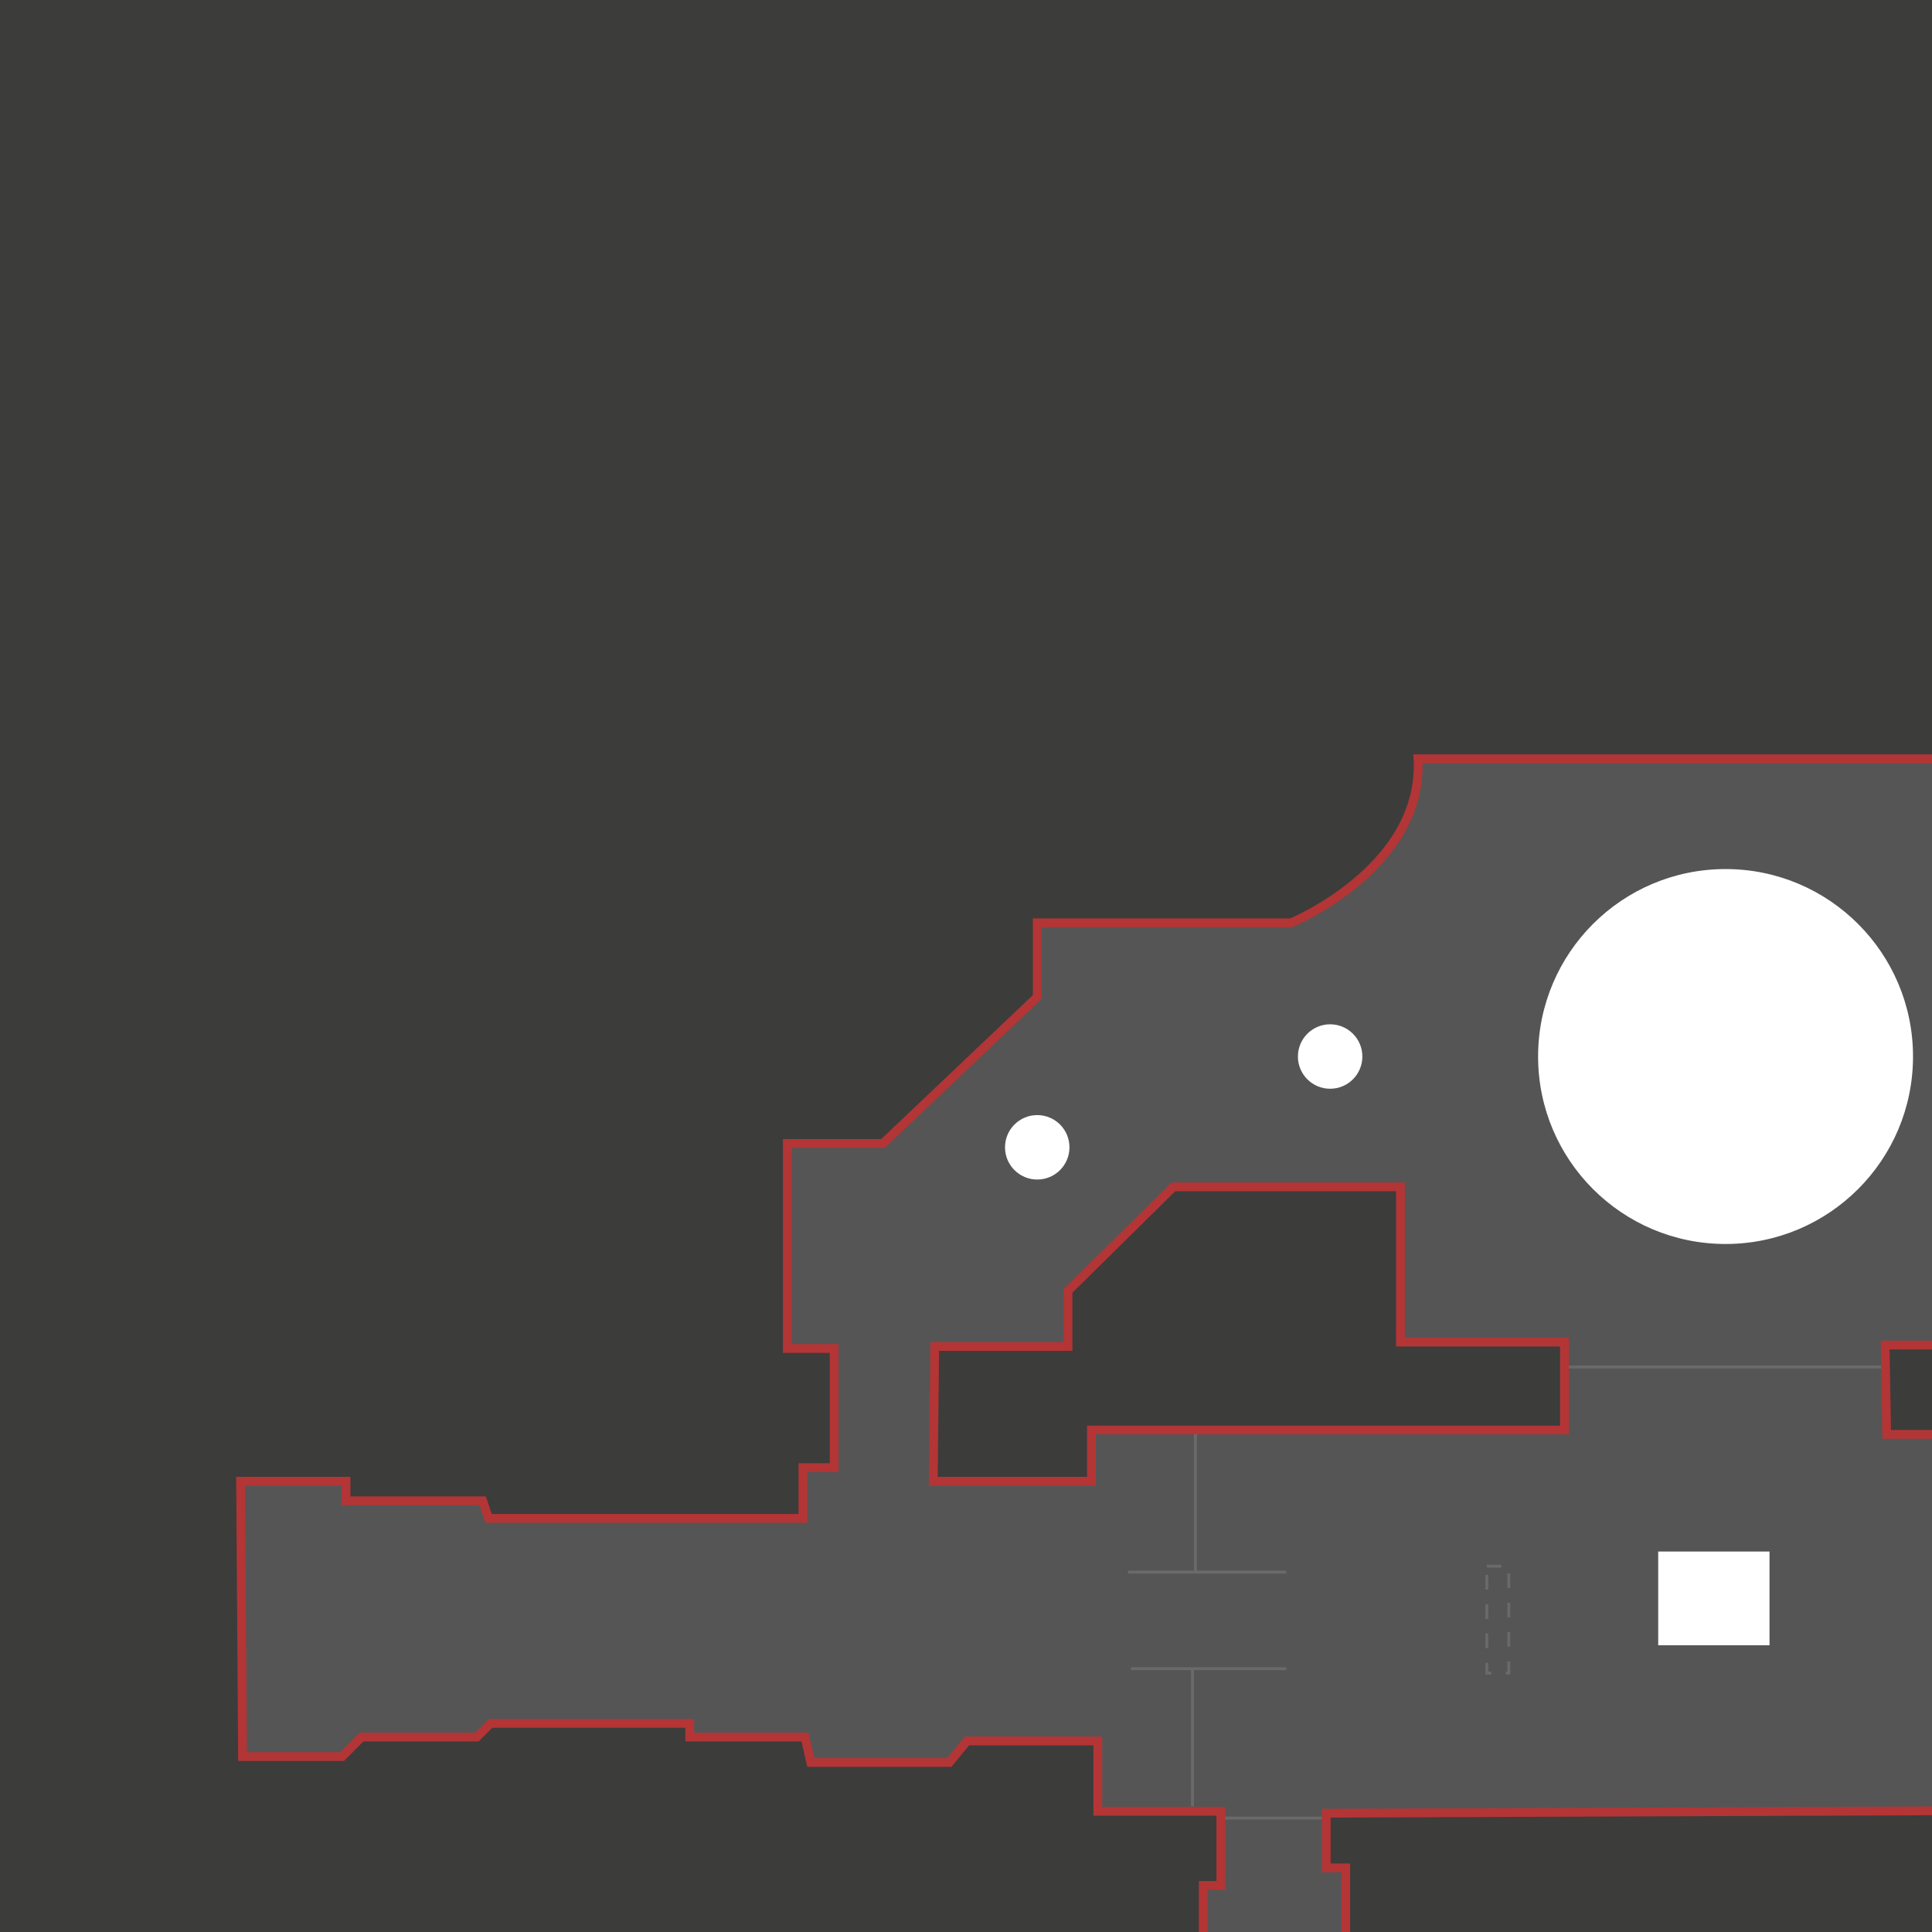
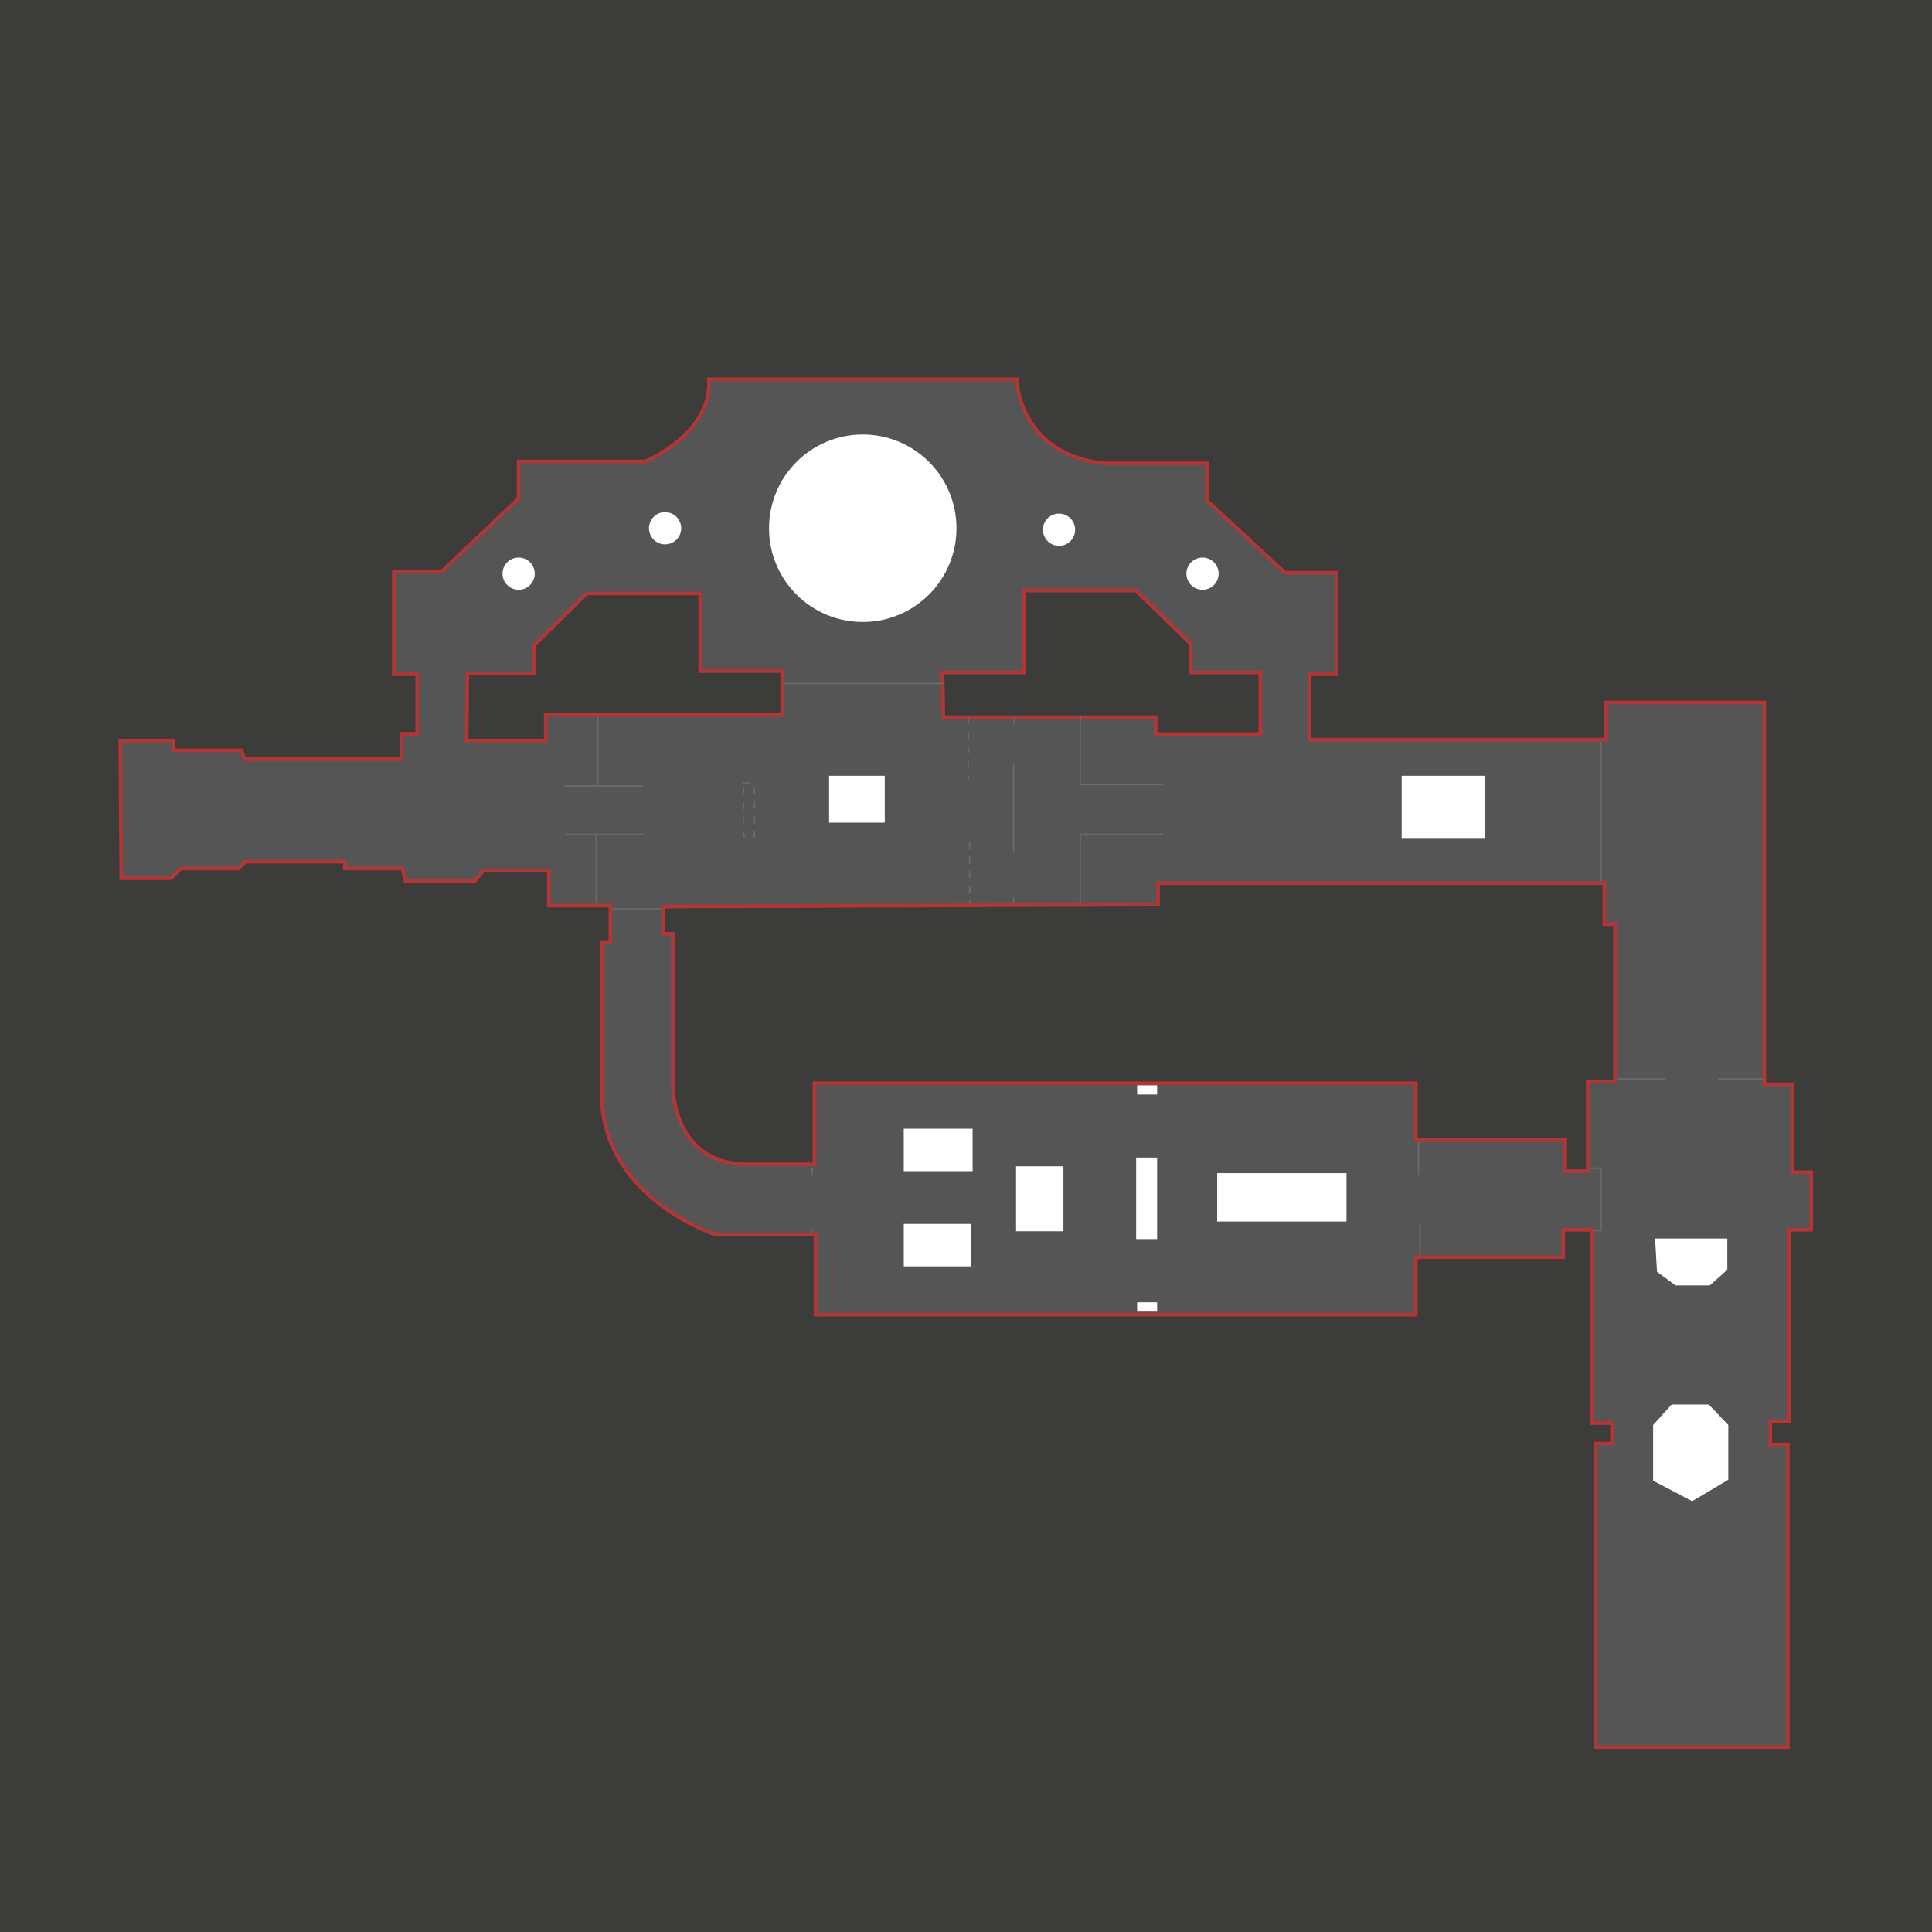
- <svg xmlns="http://www.w3.org/2000/svg" version="1.2" baseProfile="tiny" id="Layer_1" x="0px" y="0px" viewBox="0 0 512 512" xml:space="preserve">
-   <g>
-     <g id="ArtboardBorder_x2F_Fences">
-       <rect fill="#3C3C3B" width="512" height="512" />
-     </g>
-     <g id="Ground_Terrain">
-       <path fill="#565555" d="M63.76,392.54H91.7v5.18h36.22l1.55,4.66h83.31v-13.45h8.28v-31.57h-12.42v-54.34H234l40.88-38.81v-19.66    h67.27c0,0,35.19-14.49,33.63-43.47h163c0,0,1.04,39.33,46.05,44.5h54.85v19.66l41.4,38.29h27.43v53.82h-14.49v34.67h157.31    v-19.67h83.83V574.7h15.01v46.57H960v30.53h-11.9v101.43h-9.83v12.42h9.31v160.42H845.65V765.14h8.8v-10.87h-10.87V651.81h-15.01    v14.49h-78.14v30.53H432.19V654.4h-52.78c0,0-61.58-19.67-60.54-76.08v-78.66h4.66V480h-32.6v-18.63h-34.67l-4.66,5.69h-36.74    l-1.55-6.73h-30.53v-3.62h-52.78l-3.62,3.62H95.84l-5.17,5.18H64.27L63.76,392.54z" />
-       <path fill="#3C3C3B" d="M351.47,480.52v14.49h5.17v81.25c0,0,0,40.37,38.81,40.88h36.22v-42.95h318.76v30.02h79.17v16.56h11.9    v-47.61h14.49v-83.32h-5.69V468.1H613.82v11.39L351.47,480.52z" />
-       <polygon fill="#3C3C3B" points="247.71,356.83 283.03,356.83 283.03,342.09 310.97,314.53 371.13,314.53 371.13,355.67     414.6,355.67 414.6,378.96 289.24,378.96 289.24,392.54 247.33,392.54   " />
-       <polygon fill="#3C3C3B" points="499.59,356.45 542.67,356.45 542.67,312.98 602.05,312.98 631.16,341.31 631.16,356.45     668.03,356.45 668.03,389.05 612.53,389.05 612.53,380.12 499.98,380.12   " />
-     </g>
-     <g id="Fence_6_">
-       <line fill="none" stroke="#6A6A6B" stroke-width="0.776" stroke-miterlimit="10" x1="298.94" y1="416.61" x2="340.86" y2="416.61" />
-       <line fill="none" stroke="#6A6A6B" stroke-width="0.776" stroke-miterlimit="10" x1="299.72" y1="442.22" x2="340.86" y2="442.22" />
-       <line fill="none" stroke="#6A6A6B" stroke-width="0.776" stroke-miterlimit="10" x1="316.8" y1="379.35" x2="316.8" y2="416.61" />
-       <line fill="none" stroke="#6A6A6B" stroke-width="0.776" stroke-miterlimit="10" x1="316.02" y1="442.22" x2="316.02" y2="478.71" />
-       <line fill="none" stroke="#6A6A6B" stroke-width="0.776" stroke-miterlimit="10" x1="323.39" y1="481.81" x2="351.73" y2="481.81" />
-       <line fill="none" stroke="#6A6A6B" stroke-width="0.776" stroke-miterlimit="10" x1="414.6" y1="362.27" x2="499.98" y2="362.27" />
-       <line fill="none" stroke="#6A6A6B" stroke-width="0.776" stroke-miterlimit="10" x1="537.24" y1="404.57" x2="537.24" y2="451.54" />
-       <line fill="none" stroke="#6A6A6B" stroke-width="0.776" stroke-miterlimit="10" x1="537.62" y1="380.12" x2="537.62" y2="384" />
-       <line fill="none" stroke="#6A6A6B" stroke-width="0.776" stroke-miterlimit="10" x1="537.24" y1="479.87" x2="537.24" y2="475.6" />
-       <polyline fill="none" stroke="#6A6A6B" stroke-width="0.776" stroke-miterlimit="10" points="572.55,479.48 572.55,442.22     616.41,442.22   " />
-       <polyline fill="none" stroke="#6A6A6B" stroke-width="0.776" stroke-miterlimit="10" points="616.41,415.83 572.55,415.83     572.55,379.73   " />
-       <line fill="none" stroke="#6A6A6B" stroke-width="0.776" stroke-miterlimit="10" x1="848.49" y1="392.15" x2="848.49" y2="467.84" />
-       <line fill="none" stroke="#6A6A6B" stroke-width="0.776" stroke-miterlimit="10" x1="855.86" y1="571.86" x2="882.64" y2="571.86" />
-       <line fill="none" stroke="#6A6A6B" stroke-width="0.776" stroke-miterlimit="10" x1="910.59" y1="571.86" x2="934.65" y2="571.86" />
-       <polyline fill="none" stroke="#6A6A6B" stroke-width="0.776" stroke-miterlimit="10" points="843.45,652.2 848.49,652.2     848.49,619.21 841.51,619.21   " />
-       <line fill="none" stroke="#6A6A6B" stroke-width="0.776" stroke-miterlimit="10" x1="751.85" y1="604.07" x2="751.85" y2="622.7" />
-       <line fill="none" stroke="#6A6A6B" stroke-width="0.776" stroke-miterlimit="10" x1="752.63" y1="648.32" x2="752.63" y2="665.78" />
-       <line fill="none" stroke="#6A6A6B" stroke-width="0.776" stroke-miterlimit="10" stroke-dasharray="3.881" x1="430.12" y1="654.91" x2="430.12" y2="650.64" />
-       <line fill="none" stroke="#6A6A6B" stroke-width="0.776" stroke-miterlimit="10" stroke-dasharray="3.881" x1="430.51" y1="623.09" x2="430.51" y2="617.27" />
-       <line fill="none" stroke="#6A6A6B" stroke-width="0.776" stroke-miterlimit="10" stroke-dasharray="3.881" x1="513.17" y1="380.12" x2="513.17" y2="413.11" />
-       <line fill="none" stroke="#6A6A6B" stroke-width="0.776" stroke-miterlimit="10" stroke-dasharray="3.881" x1="513.95" y1="446.1" x2="513.95" y2="479.48" />
-       <rect x="394.03" y="415.05" fill="none" stroke="#6A6A6B" stroke-width="0.776" stroke-miterlimit="10" stroke-dasharray="3.881" width="5.82" height="28.33" />
-     </g>
-     <g id="Buildings_13_">
-       <ellipse fill="#FFFFFF" cx="457.29" cy="279.99" rx="49.68" ry="49.68" />
-       <circle fill="#FFFFFF" cx="352.5" cy="279.99" r="8.54" />
-       <circle fill="#FFFFFF" cx="274.88" cy="304.05" r="8.54" />
-       <circle fill="#FFFFFF" cx="637.37" cy="304.05" r="8.54" />
-       <circle fill="#FFFFFF" cx="561.3" cy="280.76" r="8.54" />
-       <rect x="439.44" y="411.17" fill="#FFFFFF" width="29.5" height="24.84" />
-       <rect x="479.02" y="598.25" fill="#FFFFFF" width="36.48" height="22.51" />
-       <rect x="479.02" y="648.7" fill="#FFFFFF" width="35.45" height="22.51" />
-       <rect x="538.53" y="618.17" fill="#FFFFFF" width="25.1" height="34.41" />
-       <rect x="602.18" y="613.51" fill="#FFFFFF" width="11.13" height="43.21" />
-       <rect x="645.13" y="621.79" fill="#FFFFFF" width="68.56" height="25.62" />
-       <rect x="602.7" y="575.22" fill="#FFFFFF" width="10.61" height="4.92" />
-       <rect x="602.7" y="690.23" fill="#FFFFFF" width="10.61" height="4.92" />
-       <rect x="742.93" y="411.17" fill="#FFFFFF" width="44.24" height="33.38" />
-       <polygon fill="#FFFFFF" points="877.21,656.47 915.5,656.47 915.5,673.03 906.19,681.31 888.08,681.31 878.25,674.06   " />
-       <polygon fill="#FFFFFF" points="896.88,795.67 876.18,784.81 876.18,755.31 886.01,744.44 905.67,744.44 916.02,755.31     916.02,784.29   " />
-     </g>
-     <g id="Deadzone_2_">
-       <path fill="none" stroke="#B33536" stroke-width="2.329" stroke-miterlimit="10" d="M63.76,392.54H91.7v5.18h36.22l1.55,4.66    h83.31v-13.45h8.28v-31.57h-12.42v-54.34H234l40.88-38.81v-19.66h67.27c0,0,35.19-14.49,33.63-43.47h163    c0,0,1.04,39.33,46.05,44.5h54.85v19.66l41.4,38.29h27.43v53.82h-14.49v34.67h157.31v-19.67h83.83V574.7h15.01v46.57H960v30.53    h-11.9v101.43h-9.83v12.42h9.31v160.42H845.65V765.14h8.8v-10.87h-10.87V651.81h-15.01v14.49h-78.14v30.53H432.19V654.4h-52.78    c0,0-61.58-19.67-60.54-76.08v-78.66h4.66V480h-32.6v-18.63h-34.67l-4.66,5.69h-36.74l-1.55-6.73h-30.53v-3.62h-52.78l-3.62,3.62    H95.84l-5.17,5.18H64.27L63.76,392.54z" />
-       <path fill="none" stroke="#B33536" stroke-width="2.329" stroke-miterlimit="10" d="M351.47,480.52v14.49h5.17v81.25    c0,0,0,40.37,38.81,40.88h36.22v-42.95h318.76v30.02h79.17v16.56h11.9v-47.61h14.49v-83.32h-5.69V468.1H613.82v11.39    L351.47,480.52z" />
-       <polygon fill="none" stroke="#B33536" stroke-width="2.329" stroke-miterlimit="10" points="247.71,356.83 283.03,356.83     283.03,342.09 310.97,314.53 371.13,314.53 371.13,355.67 414.6,355.67 414.6,378.96 289.24,378.96 289.24,392.54 247.33,392.54       " />
-       <polygon fill="none" stroke="#B33536" stroke-width="2.329" stroke-miterlimit="10" points="499.59,356.45 542.67,356.45     542.67,312.98 602.05,312.98 631.16,341.31 631.16,356.45 668.03,356.45 668.03,389.05 612.53,389.05 612.53,380.12     499.98,380.12   " />
-     </g>
-   </g>
+ <svg xmlns="http://www.w3.org/2000/svg" viewBox="0 0 512 512">
+   <defs>
+     <style>.a{fill:#3c3c3b;}.b{fill:#565555;}.c,.d,.e{fill:none;stroke-miterlimit:10;}.c{stroke:#b33536;stroke-width:0.96px;}.d,.e{stroke:#6a6a6b;stroke-width:0.39px;}.e{stroke-dasharray:1.94;}.f{fill:#fff;}</style>
+   </defs>
+   <rect class="a" width="512" height="512" />
+   <path class="b" d="M475.09,310.64V287.35h-7.51V186.18H425.67V196H347V178.68h7.25V151.77H340.55l-20.7-19.15v-9.83H292.42c-22.51-2.59-23-22.26-23-22.26h-81.5c.78,14.49-16.81,21.74-16.81,21.74H137.44v9.83L117,151.51H104.32v27.17h6.21v15.78h-4.14v6.73H64.74L64,198.86H45.85v-2.59h-14l.26,36.48H45.33l2.59-2.59H63.19L65,228.35H91.39v1.81h15.26l.78,3.37H125.8l2.33-2.85h17.33V240h16.3v9.83h-2.33v39.33c-.51,28.2,30.28,38,30.28,38H216.1v21.21H375.22V333.15h39.07V325.9h7.5v51.24h5.43v5.43h-4.4V463h51V382.83h-4.65v-6.21h4.91V325.9H480V310.64ZM334,194.52H306.26v-4.46H250l-.19-11.84h21.53V156.49H301l14.56,14.16v7.57H334Z" />
+   <path class="a" d="M175.73,240.26v7.24h2.59v40.63s0,20.18,19.41,20.44h18.11V287.09H375.22v15H414.8v8.28h5.95V286.57H428V244.92h-2.85V234.05H306.91v5.69Z" />
+   <polygon class="a" points="123.86 178.42 141.52 178.42 141.52 171.04 155.49 157.26 185.56 157.26 185.56 177.84 207.3 177.84 207.3 189.48 144.62 189.48 144.62 196.27 123.66 196.27 123.86 178.42" />
+   <polygon class="c" points="249.79 178.22 271.33 178.22 271.33 156.49 301.02 156.49 315.58 170.66 315.58 178.22 334.01 178.22 334.01 194.52 306.26 194.52 306.26 190.06 249.99 190.06 249.79 178.22" />
+   <line class="d" x1="149.47" y1="208.3" x2="170.43" y2="208.3" />
+   <line class="d" x1="149.86" y1="221.11" x2="170.43" y2="221.11" />
+   <line class="d" x1="158.4" y1="189.67" x2="158.4" y2="208.3" />
+   <line class="d" x1="158.01" y1="221.11" x2="158.01" y2="239.35" />
+   <line class="d" x1="161.7" y1="240.91" x2="175.86" y2="240.91" />
+   <line class="d" x1="207.3" y1="181.13" x2="249.99" y2="181.13" />
+   <line class="d" x1="268.62" y1="202.29" x2="268.62" y2="225.77" />
+   <line class="d" x1="268.81" y1="190.06" x2="268.81" y2="192" />
+   <line class="d" x1="268.62" y1="239.93" x2="268.62" y2="237.8" />
+   <polyline class="d" points="286.28 239.74 286.28 221.11 308.2 221.11" />
+   <polyline class="d" points="308.2 207.91 286.28 207.91 286.28 189.87" />
+   <line class="d" x1="424.25" y1="196.08" x2="424.25" y2="233.92" />
+   <line class="d" x1="427.93" y1="285.93" x2="441.32" y2="285.93" />
+   <line class="d" x1="455.29" y1="285.93" x2="467.32" y2="285.93" />
+   <polyline class="d" points="421.72 326.1 424.25 326.1 424.25 309.6 420.75 309.6" />
+   <line class="d" x1="375.93" y1="302.03" x2="375.93" y2="311.35" />
+   <line class="d" x1="376.32" y1="324.16" x2="376.32" y2="332.89" />
+   <line class="e" x1="215.06" y1="327.46" x2="215.06" y2="325.32" />
+   <line class="e" x1="215.25" y1="311.54" x2="215.25" y2="308.63" />
+   <line class="e" x1="256.59" y1="190.06" x2="256.59" y2="206.56" />
+   <line class="e" x1="256.98" y1="223.05" x2="256.98" y2="239.74" />
+   <rect class="e" x="197.01" y="207.53" width="2.91" height="14.17" />
+   <circle class="f" cx="228.64" cy="139.99" r="24.84" />
+   <circle class="f" cx="176.25" cy="139.99" r="4.27" />
+   <circle class="f" cx="137.44" cy="152.02" r="4.27" />
+   <circle class="f" cx="318.68" cy="152.02" r="4.27" />
+   <circle class="f" cx="280.65" cy="140.38" r="4.27" />
+   <rect class="f" x="219.72" y="205.59" width="14.75" height="12.42" />
+   <rect class="f" x="239.51" y="299.12" width="18.24" height="11.26" />
+   <rect class="f" x="239.51" y="324.35" width="17.72" height="11.26" />
+   <rect class="f" x="269.27" y="309.09" width="12.55" height="17.21" />
+   <rect class="f" x="301.09" y="306.76" width="5.56" height="21.61" />
+   <rect class="f" x="322.56" y="310.9" width="34.28" height="12.81" />
+   <rect class="f" x="301.35" y="287.61" width="5.3" height="2.46" />
+   <rect class="f" x="301.35" y="345.12" width="5.3" height="2.46" />
+   <rect class="f" x="371.46" y="205.59" width="22.12" height="16.69" />
+   <polygon class="f" points="438.61 328.23 457.75 328.23 457.75 336.51 453.1 340.65 444.04 340.65 439.12 337.03 438.61 328.23" />
+   <polygon class="f" points="448.44 397.84 438.09 392.4 438.09 377.65 443 372.22 452.84 372.22 458.01 377.65 458.01 392.14 448.44 397.84" />
+   <path class="c" d="M31.88,196.27h14v2.59H64l.78,2.33h41.65v-6.73h4.14V178.68h-6.21V151.51H117l20.44-19.41v-9.83h33.64s17.59-7.25,16.81-21.74h81.5s.52,19.67,23,22.26h27.43v9.83l20.7,19.15h13.71v26.91H347V196h78.66v-9.83h41.91V287.35h7.51v23.29H480V325.9h-5.95v50.72h-4.91v6.21h4.65V463h-51V382.57h4.4v-5.43h-5.43V325.9h-7.5v7.25H375.22v15.26H216.1V327.2H189.71s-30.79-9.84-30.28-38V249.83h2.33V240h-16.3v-9.32H128.13l-2.33,2.85H107.43l-.78-3.37H91.39v-1.81H65l-1.81,1.81H47.92l-2.59,2.59H32.14Z" />
+   <path class="c" d="M175.73,240.26v7.24h2.59v40.63s0,20.18,19.41,20.44h18.11V287.09H375.22v15H414.8v8.28h5.95V286.57H428V244.92h-2.85V234.05H306.91v5.69Z" />
+   <polygon class="c" points="123.86 178.42 141.52 178.42 141.52 171.04 155.49 157.26 185.56 157.26 185.56 177.84 207.3 177.84 207.3 189.48 144.62 189.48 144.62 196.27 123.66 196.27 123.86 178.42" />
</svg>
